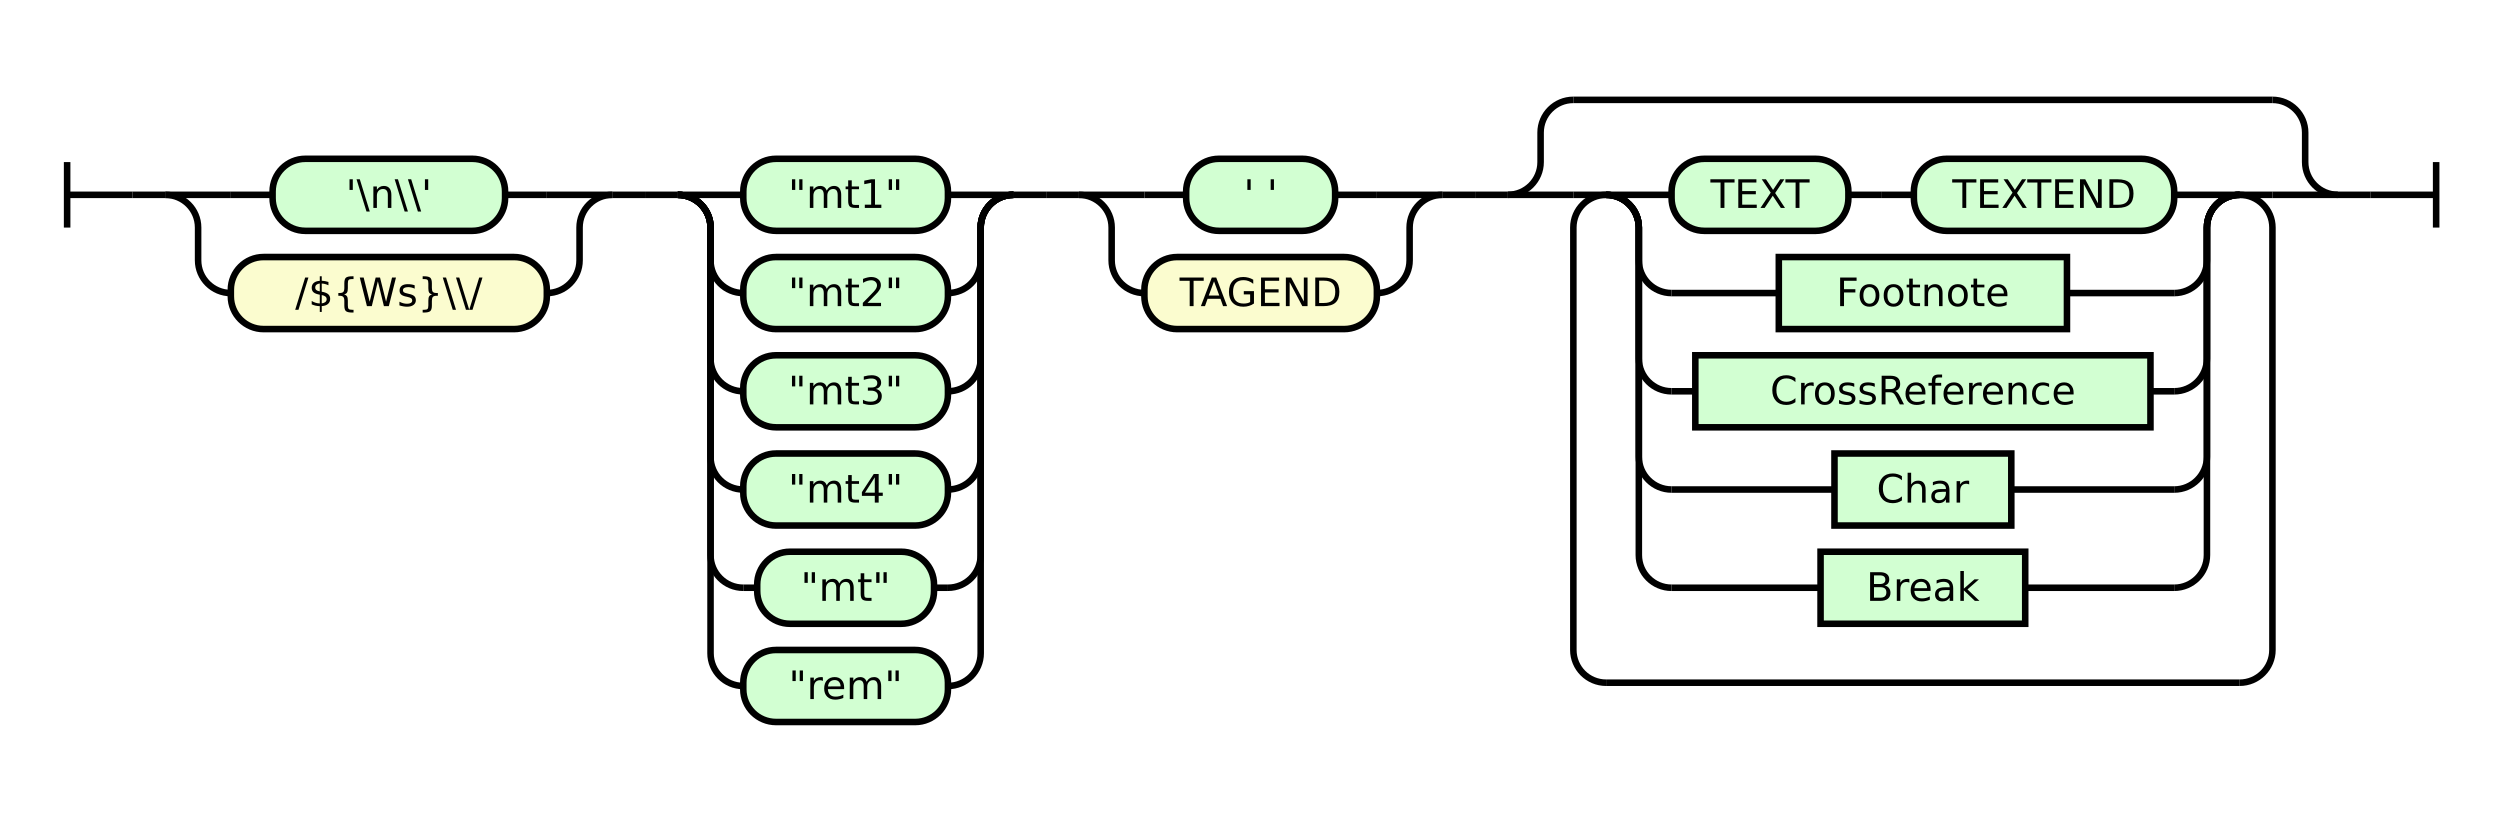
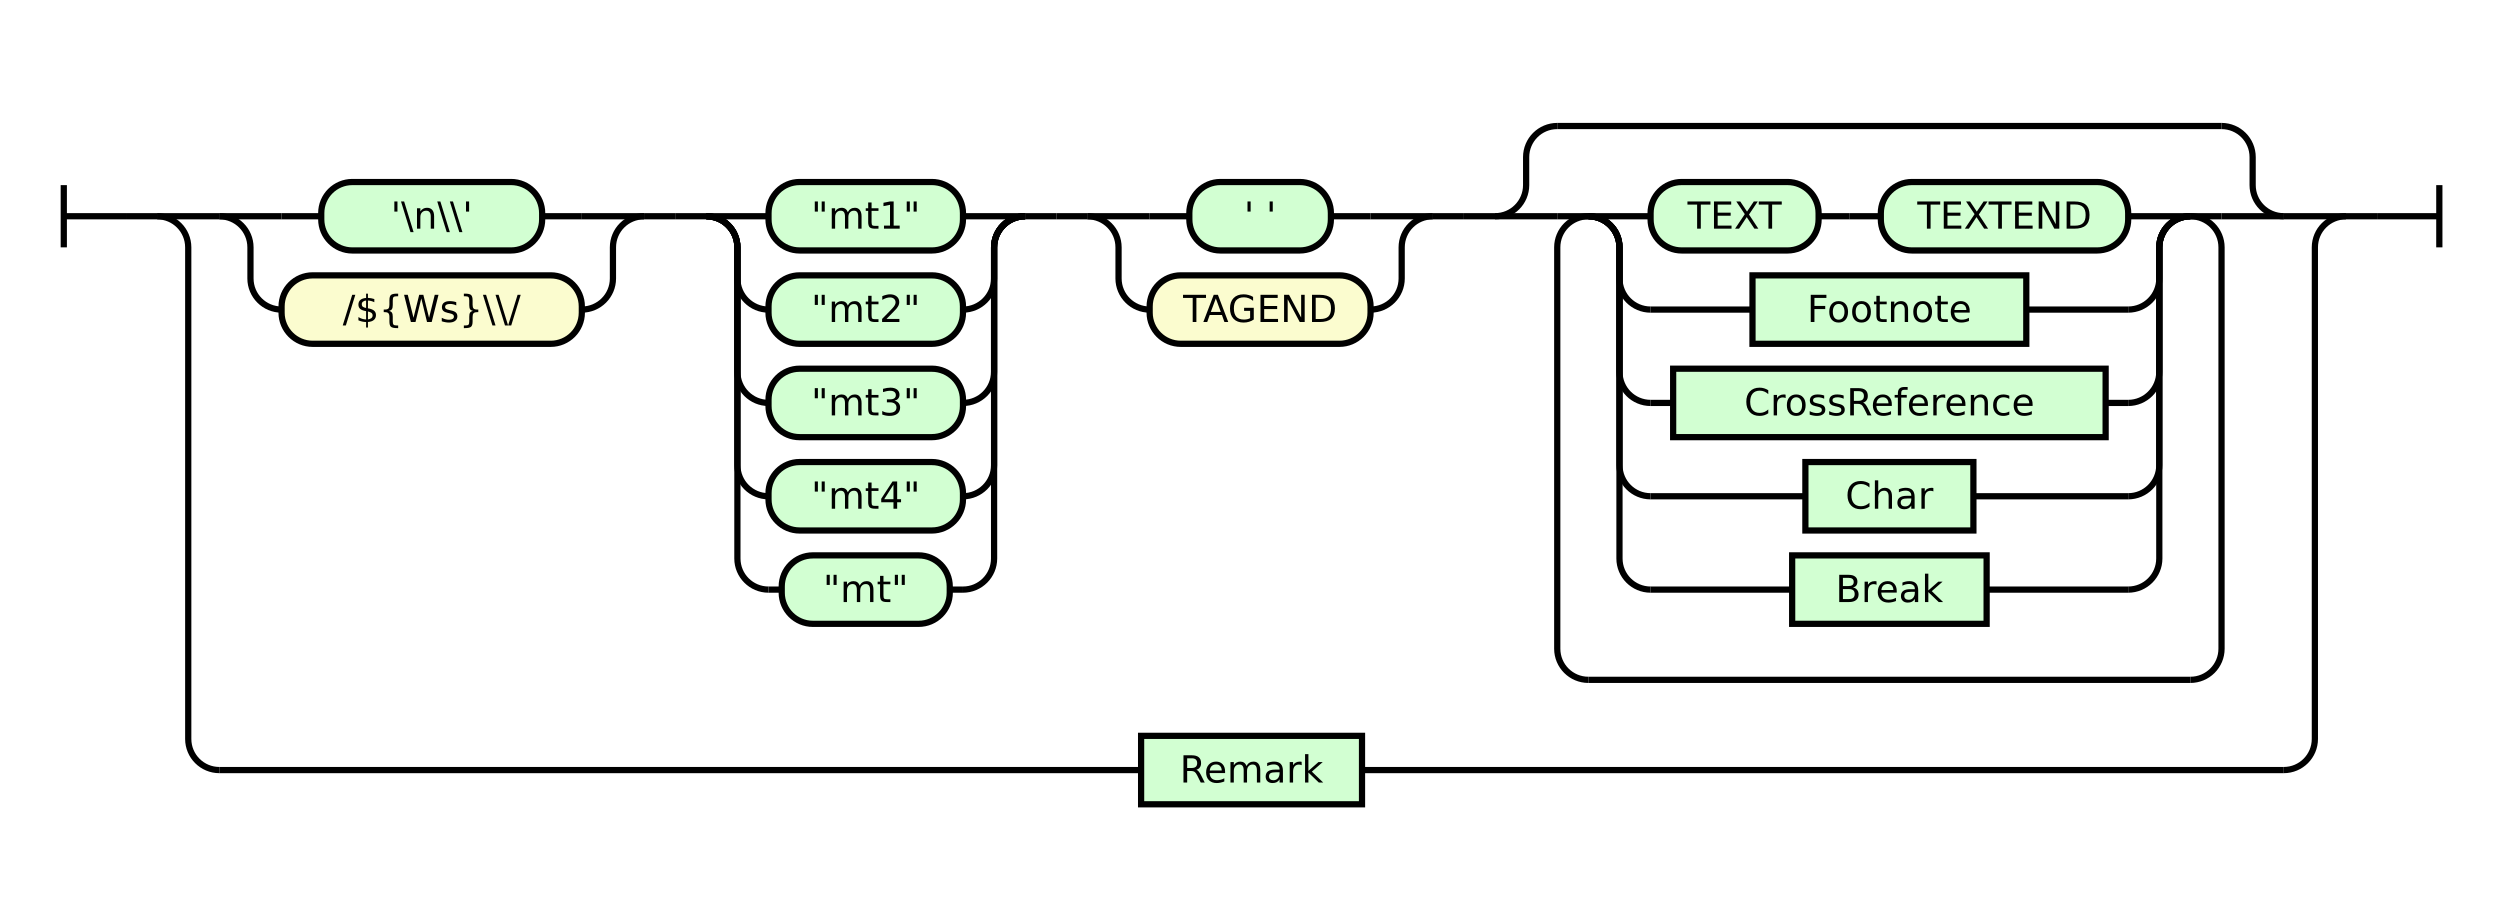
- <svg xmlns="http://www.w3.org/2000/svg" class="railroad-diagram" height="250" viewBox="0 0 763.5 250" width="763.5">
+ <svg xmlns="http://www.w3.org/2000/svg" class="railroad-diagram" height="288" viewBox="0 0 803.5 288" width="803.5">
  <g transform="translate(.5 .5)">
    <style>/*  */

    svg.railroad-diagram {
        background-color: hsl(30,20%,95%);
    }
    svg.railroad-diagram path {
        stroke-width: 2;
        stroke: black;
        fill: none;
    }
    svg.railroad-diagram text {
        font-size: 12px;
        text-anchor: middle;
        font-family: DejaVu Sans;
    }
    svg.railroad-diagram text.label {
        text-anchor:start;
    }
    svg.railroad-diagram text.comment {
        font-family: DejaVu Sans;
        font-size: 14px;
    }
    svg.railroad-diagram rect{
        stroke-width: 2;
        stroke: black;
        fill: rgb(210, 255, 210);
    }
    svg.railroad-diagram rect.group-box {
        stroke: gray;
        stroke-dasharray: 10 5;
        fill: none;
    }
    .terminal {
        font-family: DejaVu Sans;
    }
    svg.railroad-diagram g.altterminal rect {
        fill: rgb(251, 252, 207)
    }

/*  */
</style>
    <g>
-       <path d="M 20 49 v 20 m 0 -10 h 20" />
+       <path d="M 20 59 v 20 m 0 -10 h 20" />
    </g>
-     <path d="M 40 59 h 10" />
+     <path d="M 40 69 h 10" />
    <g>
-       <path d="M 50 59 h 0.0" />
-       <path d="M 713.5 59 h 0.0" />
+       <path d="M 50 69 h 0.0" />
+       <path d="M 753.5 69 h 0.0" />
      <g>
-         <path d="M 50.0 59 h 0.0" />
-         <path d="M 186.5 59 h 0.0" />
-         <path d="M 50.0 59 h 20" />
-         <g class="terminal ">
-           <path d="M 70.0 59 h 12.75" />
-           <path d="M 153.75 59 h 12.75" />
-           <rect height="22" rx="10" ry="10" width="71.0" x="82.75" y="48" />
-           <text x="118.25" y="63">'\n\\'</text>
+         <path d="M 50.0 69 h 0.0" />
+         <path d="M 753.5 69 h 0.0" />
+         <path d="M 50.0 69 h 20" />
+         <g>
+           <path d="M 70.0 69 h 0.0" />
+           <path d="M 733.5 69 h 0.0" />
+           <g>
+             <path d="M 70.0 69 h 0.0" />
+             <path d="M 206.5 69 h 0.0" />
+             <path d="M 70.0 69 h 20" />
+             <g class="terminal ">
+               <path d="M 90.0 69 h 12.75" />
+               <path d="M 173.75 69 h 12.75" />
+               <rect height="22" rx="10" ry="10" width="71.0" x="102.75" y="58" />
+               <text x="138.25" y="73">'\n\\'</text>
+             </g>
+             <path d="M 186.5 69 h 20" />
+             <path d="M 70.0 69 a 10 10 0 0 1 10 10 v 10 a 10 10 0 0 0 10 10" />
+             <g class="terminal altterminal">
+               <path d="M 90.0 99 h 0.0" />
+               <path d="M 186.5 99 h 0.0" />
+               <rect height="22" rx="10" ry="10" width="96.5" x="90.0" y="88" />
+               <text x="138.25" y="103">/${Ws}\\/</text>
+             </g>
+             <path d="M 186.5 99 a 10 10 0 0 0 10 -10 v -10 a 10 10 0 0 1 10 -10" />
+           </g>
+           <path d="M 206.5 69 h 10" />
+           <path d="M 216.5 69 h 10" />
+           <g>
+             <path d="M 226.5 69 h 0.0" />
+             <path d="M 329.0 69 h 0.0" />
+             <path d="M 226.5 69 h 20" />
+             <g class="terminal ">
+               <path d="M 246.5 69 h 0.0" />
+               <path d="M 309.0 69 h 0.0" />
+               <rect height="22" rx="10" ry="10" width="62.5" x="246.5" y="58" />
+               <text x="277.75" y="73">"mt1"</text>
+             </g>
+             <path d="M 309.0 69 h 20" />
+             <path d="M 226.5 69 a 10 10 0 0 1 10 10 v 10 a 10 10 0 0 0 10 10" />
+             <g class="terminal ">
+               <path d="M 246.5 99 h 0.0" />
+               <path d="M 309.0 99 h 0.0" />
+               <rect height="22" rx="10" ry="10" width="62.5" x="246.5" y="88" />
+               <text x="277.75" y="103">"mt2"</text>
+             </g>
+             <path d="M 309.0 99 a 10 10 0 0 0 10 -10 v -10 a 10 10 0 0 1 10 -10" />
+             <path d="M 226.5 69 a 10 10 0 0 1 10 10 v 40 a 10 10 0 0 0 10 10" />
+             <g class="terminal ">
+               <path d="M 246.5 129 h 0.0" />
+               <path d="M 309.0 129 h 0.0" />
+               <rect height="22" rx="10" ry="10" width="62.5" x="246.5" y="118" />
+               <text x="277.75" y="133">"mt3"</text>
+             </g>
+             <path d="M 309.0 129 a 10 10 0 0 0 10 -10 v -40 a 10 10 0 0 1 10 -10" />
+             <path d="M 226.5 69 a 10 10 0 0 1 10 10 v 70 a 10 10 0 0 0 10 10" />
+             <g class="terminal ">
+               <path d="M 246.5 159 h 0.0" />
+               <path d="M 309.0 159 h 0.0" />
+               <rect height="22" rx="10" ry="10" width="62.5" x="246.5" y="148" />
+               <text x="277.75" y="163">"mt4"</text>
+             </g>
+             <path d="M 309.0 159 a 10 10 0 0 0 10 -10 v -70 a 10 10 0 0 1 10 -10" />
+             <path d="M 226.5 69 a 10 10 0 0 1 10 10 v 100 a 10 10 0 0 0 10 10" />
+             <g class="terminal ">
+               <path d="M 246.5 189 h 4.25" />
+               <path d="M 304.75 189 h 4.25" />
+               <rect height="22" rx="10" ry="10" width="54.0" x="250.75" y="178" />
+               <text x="277.75" y="193">"mt"</text>
+             </g>
+             <path d="M 309.0 189 a 10 10 0 0 0 10 -10 v -100 a 10 10 0 0 1 10 -10" />
+           </g>
+           <path d="M 329.0 69 h 10" />
+           <path d="M 339.0 69 h 10" />
+           <g>
+             <path d="M 349.0 69 h 0.0" />
+             <path d="M 460.0 69 h 0.0" />
+             <path d="M 349.0 69 h 20" />
+             <g class="terminal ">
+               <path d="M 369.0 69 h 12.75" />
+               <path d="M 427.25 69 h 12.75" />
+               <rect height="22" rx="10" ry="10" width="45.5" x="381.75" y="58" />
+               <text x="404.5" y="73">' '</text>
+             </g>
+             <path d="M 440.0 69 h 20" />
+             <path d="M 349.0 69 a 10 10 0 0 1 10 10 v 10 a 10 10 0 0 0 10 10" />
+             <g class="terminal altterminal">
+               <path d="M 369.0 99 h 0.0" />
+               <path d="M 440.0 99 h 0.0" />
+               <rect height="22" rx="10" ry="10" width="71.0" x="369.0" y="88" />
+               <text x="404.5" y="103">TAGEND</text>
+             </g>
+             <path d="M 440.0 99 a 10 10 0 0 0 10 -10 v -10 a 10 10 0 0 1 10 -10" />
+           </g>
+           <path d="M 460.0 69 h 10" />
+           <path d="M 470.0 69 h 10" />
+           <g>
+             <path d="M 480.0 69 h 0.0" />
+             <path d="M 733.5 69 h 0.0" />
+             <path d="M 480.0 69 a 10 10 0 0 0 10 -10 v -9 a 10 10 0 0 1 10 -10" />
+             <g>
+               <path d="M 500.0 40 h 213.5" />
+             </g>
+             <path d="M 713.5 40 a 10 10 0 0 1 10 10 v 9 a 10 10 0 0 0 10 10" />
+             <path d="M 480.0 69 h 20" />
+             <g>
+               <path d="M 500.0 69 h 0.0" />
+               <path d="M 713.5 69 h 0.0" />
+               <path d="M 500.0 69 h 10" />
+               <g>
+                 <path d="M 510.0 69 h 0.0" />
+                 <path d="M 703.5 69 h 0.0" />
+                 <path d="M 510.0 69 h 20" />
+                 <g>
+                   <path d="M 530.0 69 h 0.0" />
+                   <path d="M 683.5 69 h 0.0" />
+                   <g class="terminal ">
+                     <path d="M 530.0 69 h 0.0" />
+                     <path d="M 584.0 69 h 0.0" />
+                     <rect height="22" rx="10" ry="10" width="54.0" x="530.0" y="58" />
+                     <text x="557.0" y="73">TEXT</text>
+                   </g>
+                   <path d="M 584.0 69 h 10" />
+                   <path d="M 594.0 69 h 10" />
+                   <g class="terminal ">
+                     <path d="M 604.0 69 h 0.0" />
+                     <path d="M 683.5 69 h 0.0" />
+                     <rect height="22" rx="10" ry="10" width="79.5" x="604.0" y="58" />
+                     <text x="643.75" y="73">TEXTEND</text>
+                   </g>
+                 </g>
+                 <path d="M 683.5 69 h 20" />
+                 <path d="M 510.0 69 a 10 10 0 0 1 10 10 v 10 a 10 10 0 0 0 10 10" />
+                 <g class="non-terminal ">
+                   <path d="M 530.0 99 h 32.75" />
+                   <path d="M 650.75 99 h 32.75" />
+                   <rect height="22" width="88.0" x="562.75" y="88" />
+                   <text x="606.75" y="103">Footnote</text>
+                 </g>
+                 <path d="M 683.5 99 a 10 10 0 0 0 10 -10 v -10 a 10 10 0 0 1 10 -10" />
+                 <path d="M 510.0 69 a 10 10 0 0 1 10 10 v 40 a 10 10 0 0 0 10 10" />
+                 <g class="non-terminal ">
+                   <path d="M 530.0 129 h 7.25" />
+                   <path d="M 676.25 129 h 7.25" />
+                   <rect height="22" width="139.0" x="537.25" y="118" />
+                   <text x="606.75" y="133">CrossReference</text>
+                 </g>
+                 <path d="M 683.5 129 a 10 10 0 0 0 10 -10 v -40 a 10 10 0 0 1 10 -10" />
+                 <path d="M 510.0 69 a 10 10 0 0 1 10 10 v 70 a 10 10 0 0 0 10 10" />
+                 <g class="non-terminal ">
+                   <path d="M 530.0 159 h 49.75" />
+                   <path d="M 633.75 159 h 49.75" />
+                   <rect height="22" width="54.0" x="579.75" y="148" />
+                   <text x="606.75" y="163">Char</text>
+                 </g>
+                 <path d="M 683.5 159 a 10 10 0 0 0 10 -10 v -70 a 10 10 0 0 1 10 -10" />
+                 <path d="M 510.0 69 a 10 10 0 0 1 10 10 v 100 a 10 10 0 0 0 10 10" />
+                 <g class="non-terminal ">
+                   <path d="M 530.0 189 h 45.5" />
+                   <path d="M 638.0 189 h 45.5" />
+                   <rect height="22" width="62.5" x="575.5" y="178" />
+                   <text x="606.75" y="193">Break</text>
+                 </g>
+                 <path d="M 683.5 189 a 10 10 0 0 0 10 -10 v -100 a 10 10 0 0 1 10 -10" />
+               </g>
+               <path d="M 703.5 69 h 10" />
+               <path d="M 510.0 69 a 10 10 0 0 0 -10 10 v 129 a 10 10 0 0 0 10 10" />
+               <g>
+                 <path d="M 510.0 218 h 193.5" />
+               </g>
+               <path d="M 703.5 218 a 10 10 0 0 0 10 -10 v -129 a 10 10 0 0 0 -10 -10" />
+             </g>
+             <path d="M 713.5 69 h 20" />
+           </g>
        </g>
-         <path d="M 166.5 59 h 20" />
-         <path d="M 50.0 59 a 10 10 0 0 1 10 10 v 10 a 10 10 0 0 0 10 10" />
-         <g class="terminal altterminal">
-           <path d="M 70.0 89 h 0.0" />
-           <path d="M 166.5 89 h 0.0" />
-           <rect height="22" rx="10" ry="10" width="96.5" x="70.0" y="78" />
-           <text x="118.25" y="93">/${Ws}\\/</text>
+         <path d="M 733.5 69 h 20" />
+         <path d="M 50.0 69 a 10 10 0 0 1 10 10 v 158 a 10 10 0 0 0 10 10" />
+         <g class="non-terminal ">
+           <path d="M 70.0 247 h 296.25" />
+           <path d="M 437.25 247 h 296.25" />
+           <rect height="22" width="71.0" x="366.25" y="236" />
+           <text x="401.75" y="251">Remark</text>
        </g>
-         <path d="M 166.5 89 a 10 10 0 0 0 10 -10 v -10 a 10 10 0 0 1 10 -10" />
-       </g>
-       <path d="M 186.5 59 h 10" />
-       <path d="M 196.5 59 h 10" />
-       <g>
-         <path d="M 206.5 59 h 0.0" />
-         <path d="M 309.0 59 h 0.0" />
-         <path d="M 206.5 59 h 20" />
-         <g class="terminal ">
-           <path d="M 226.5 59 h 0.0" />
-           <path d="M 289.0 59 h 0.0" />
-           <rect height="22" rx="10" ry="10" width="62.5" x="226.5" y="48" />
-           <text x="257.75" y="63">"mt1"</text>
-         </g>
-         <path d="M 289.0 59 h 20" />
-         <path d="M 206.5 59 a 10 10 0 0 1 10 10 v 10 a 10 10 0 0 0 10 10" />
-         <g class="terminal ">
-           <path d="M 226.5 89 h 0.0" />
-           <path d="M 289.0 89 h 0.0" />
-           <rect height="22" rx="10" ry="10" width="62.5" x="226.5" y="78" />
-           <text x="257.75" y="93">"mt2"</text>
-         </g>
-         <path d="M 289.0 89 a 10 10 0 0 0 10 -10 v -10 a 10 10 0 0 1 10 -10" />
-         <path d="M 206.5 59 a 10 10 0 0 1 10 10 v 40 a 10 10 0 0 0 10 10" />
-         <g class="terminal ">
-           <path d="M 226.5 119 h 0.0" />
-           <path d="M 289.0 119 h 0.0" />
-           <rect height="22" rx="10" ry="10" width="62.5" x="226.5" y="108" />
-           <text x="257.75" y="123">"mt3"</text>
-         </g>
-         <path d="M 289.0 119 a 10 10 0 0 0 10 -10 v -40 a 10 10 0 0 1 10 -10" />
-         <path d="M 206.5 59 a 10 10 0 0 1 10 10 v 70 a 10 10 0 0 0 10 10" />
-         <g class="terminal ">
-           <path d="M 226.5 149 h 0.0" />
-           <path d="M 289.0 149 h 0.0" />
-           <rect height="22" rx="10" ry="10" width="62.5" x="226.5" y="138" />
-           <text x="257.75" y="153">"mt4"</text>
-         </g>
-         <path d="M 289.0 149 a 10 10 0 0 0 10 -10 v -70 a 10 10 0 0 1 10 -10" />
-         <path d="M 206.5 59 a 10 10 0 0 1 10 10 v 100 a 10 10 0 0 0 10 10" />
-         <g class="terminal ">
-           <path d="M 226.5 179 h 4.25" />
-           <path d="M 284.75 179 h 4.25" />
-           <rect height="22" rx="10" ry="10" width="54.0" x="230.75" y="168" />
-           <text x="257.75" y="183">"mt"</text>
-         </g>
-         <path d="M 289.0 179 a 10 10 0 0 0 10 -10 v -100 a 10 10 0 0 1 10 -10" />
-         <path d="M 206.5 59 a 10 10 0 0 1 10 10 v 130 a 10 10 0 0 0 10 10" />
-         <g class="terminal ">
-           <path d="M 226.5 209 h 0.0" />
-           <path d="M 289.0 209 h 0.0" />
-           <rect height="22" rx="10" ry="10" width="62.5" x="226.5" y="198" />
-           <text x="257.75" y="213">"rem"</text>
-         </g>
-         <path d="M 289.0 209 a 10 10 0 0 0 10 -10 v -130 a 10 10 0 0 1 10 -10" />
-       </g>
-       <path d="M 309.0 59 h 10" />
-       <path d="M 319.0 59 h 10" />
-       <g>
-         <path d="M 329.0 59 h 0.0" />
-         <path d="M 440.0 59 h 0.0" />
-         <path d="M 329.0 59 h 20" />
-         <g class="terminal ">
-           <path d="M 349.0 59 h 12.75" />
-           <path d="M 407.25 59 h 12.75" />
-           <rect height="22" rx="10" ry="10" width="45.5" x="361.75" y="48" />
-           <text x="384.5" y="63">' '</text>
-         </g>
-         <path d="M 420.0 59 h 20" />
-         <path d="M 329.0 59 a 10 10 0 0 1 10 10 v 10 a 10 10 0 0 0 10 10" />
-         <g class="terminal altterminal">
-           <path d="M 349.0 89 h 0.0" />
-           <path d="M 420.0 89 h 0.0" />
-           <rect height="22" rx="10" ry="10" width="71.0" x="349.0" y="78" />
-           <text x="384.5" y="93">TAGEND</text>
-         </g>
-         <path d="M 420.0 89 a 10 10 0 0 0 10 -10 v -10 a 10 10 0 0 1 10 -10" />
-       </g>
-       <path d="M 440.0 59 h 10" />
-       <path d="M 450.0 59 h 10" />
-       <g>
-         <path d="M 460.0 59 h 0.0" />
-         <path d="M 713.5 59 h 0.0" />
-         <path d="M 460.0 59 a 10 10 0 0 0 10 -10 v -9 a 10 10 0 0 1 10 -10" />
-         <g>
-           <path d="M 480.0 30 h 213.5" />
-         </g>
-         <path d="M 693.5 30 a 10 10 0 0 1 10 10 v 9 a 10 10 0 0 0 10 10" />
-         <path d="M 460.0 59 h 20" />
-         <g>
-           <path d="M 480.0 59 h 0.0" />
-           <path d="M 693.5 59 h 0.0" />
-           <path d="M 480.0 59 h 10" />
-           <g>
-             <path d="M 490.0 59 h 0.0" />
-             <path d="M 683.5 59 h 0.0" />
-             <path d="M 490.0 59 h 20" />
-             <g>
-               <path d="M 510.0 59 h 0.0" />
-               <path d="M 663.5 59 h 0.0" />
-               <g class="terminal ">
-                 <path d="M 510.0 59 h 0.0" />
-                 <path d="M 564.0 59 h 0.0" />
-                 <rect height="22" rx="10" ry="10" width="54.0" x="510.0" y="48" />
-                 <text x="537.0" y="63">TEXT</text>
-               </g>
-               <path d="M 564.0 59 h 10" />
-               <path d="M 574.0 59 h 10" />
-               <g class="terminal ">
-                 <path d="M 584.0 59 h 0.0" />
-                 <path d="M 663.5 59 h 0.0" />
-                 <rect height="22" rx="10" ry="10" width="79.5" x="584.0" y="48" />
-                 <text x="623.75" y="63">TEXTEND</text>
-               </g>
-             </g>
-             <path d="M 663.5 59 h 20" />
-             <path d="M 490.0 59 a 10 10 0 0 1 10 10 v 10 a 10 10 0 0 0 10 10" />
-             <g class="non-terminal ">
-               <path d="M 510.0 89 h 32.75" />
-               <path d="M 630.75 89 h 32.75" />
-               <rect height="22" width="88.0" x="542.75" y="78" />
-               <text x="586.75" y="93">Footnote</text>
-             </g>
-             <path d="M 663.5 89 a 10 10 0 0 0 10 -10 v -10 a 10 10 0 0 1 10 -10" />
-             <path d="M 490.0 59 a 10 10 0 0 1 10 10 v 40 a 10 10 0 0 0 10 10" />
-             <g class="non-terminal ">
-               <path d="M 510.0 119 h 7.25" />
-               <path d="M 656.25 119 h 7.25" />
-               <rect height="22" width="139.0" x="517.25" y="108" />
-               <text x="586.75" y="123">CrossReference</text>
-             </g>
-             <path d="M 663.5 119 a 10 10 0 0 0 10 -10 v -40 a 10 10 0 0 1 10 -10" />
-             <path d="M 490.0 59 a 10 10 0 0 1 10 10 v 70 a 10 10 0 0 0 10 10" />
-             <g class="non-terminal ">
-               <path d="M 510.0 149 h 49.75" />
-               <path d="M 613.75 149 h 49.75" />
-               <rect height="22" width="54.0" x="559.75" y="138" />
-               <text x="586.75" y="153">Char</text>
-             </g>
-             <path d="M 663.5 149 a 10 10 0 0 0 10 -10 v -70 a 10 10 0 0 1 10 -10" />
-             <path d="M 490.0 59 a 10 10 0 0 1 10 10 v 100 a 10 10 0 0 0 10 10" />
-             <g class="non-terminal ">
-               <path d="M 510.0 179 h 45.5" />
-               <path d="M 618.0 179 h 45.5" />
-               <rect height="22" width="62.5" x="555.5" y="168" />
-               <text x="586.75" y="183">Break</text>
-             </g>
-             <path d="M 663.5 179 a 10 10 0 0 0 10 -10 v -100 a 10 10 0 0 1 10 -10" />
-           </g>
-           <path d="M 683.5 59 h 10" />
-           <path d="M 490.0 59 a 10 10 0 0 0 -10 10 v 129 a 10 10 0 0 0 10 10" />
-           <g>
-             <path d="M 490.0 208 h 193.5" />
-           </g>
-           <path d="M 683.5 208 a 10 10 0 0 0 10 -10 v -129 a 10 10 0 0 0 -10 -10" />
-         </g>
-         <path d="M 693.5 59 h 20" />
+         <path d="M 733.5 247 a 10 10 0 0 0 10 -10 v -158 a 10 10 0 0 1 10 -10" />
      </g>
    </g>
-     <path d="M 713.5 59 h 10" />
-     <path d="M 723.5 59 h 20 m 0 -10 v 20" />
+     <path d="M 753.5 69 h 10" />
+     <path d="M 763.5 69 h 20 m 0 -10 v 20" />
  </g>
</svg>
